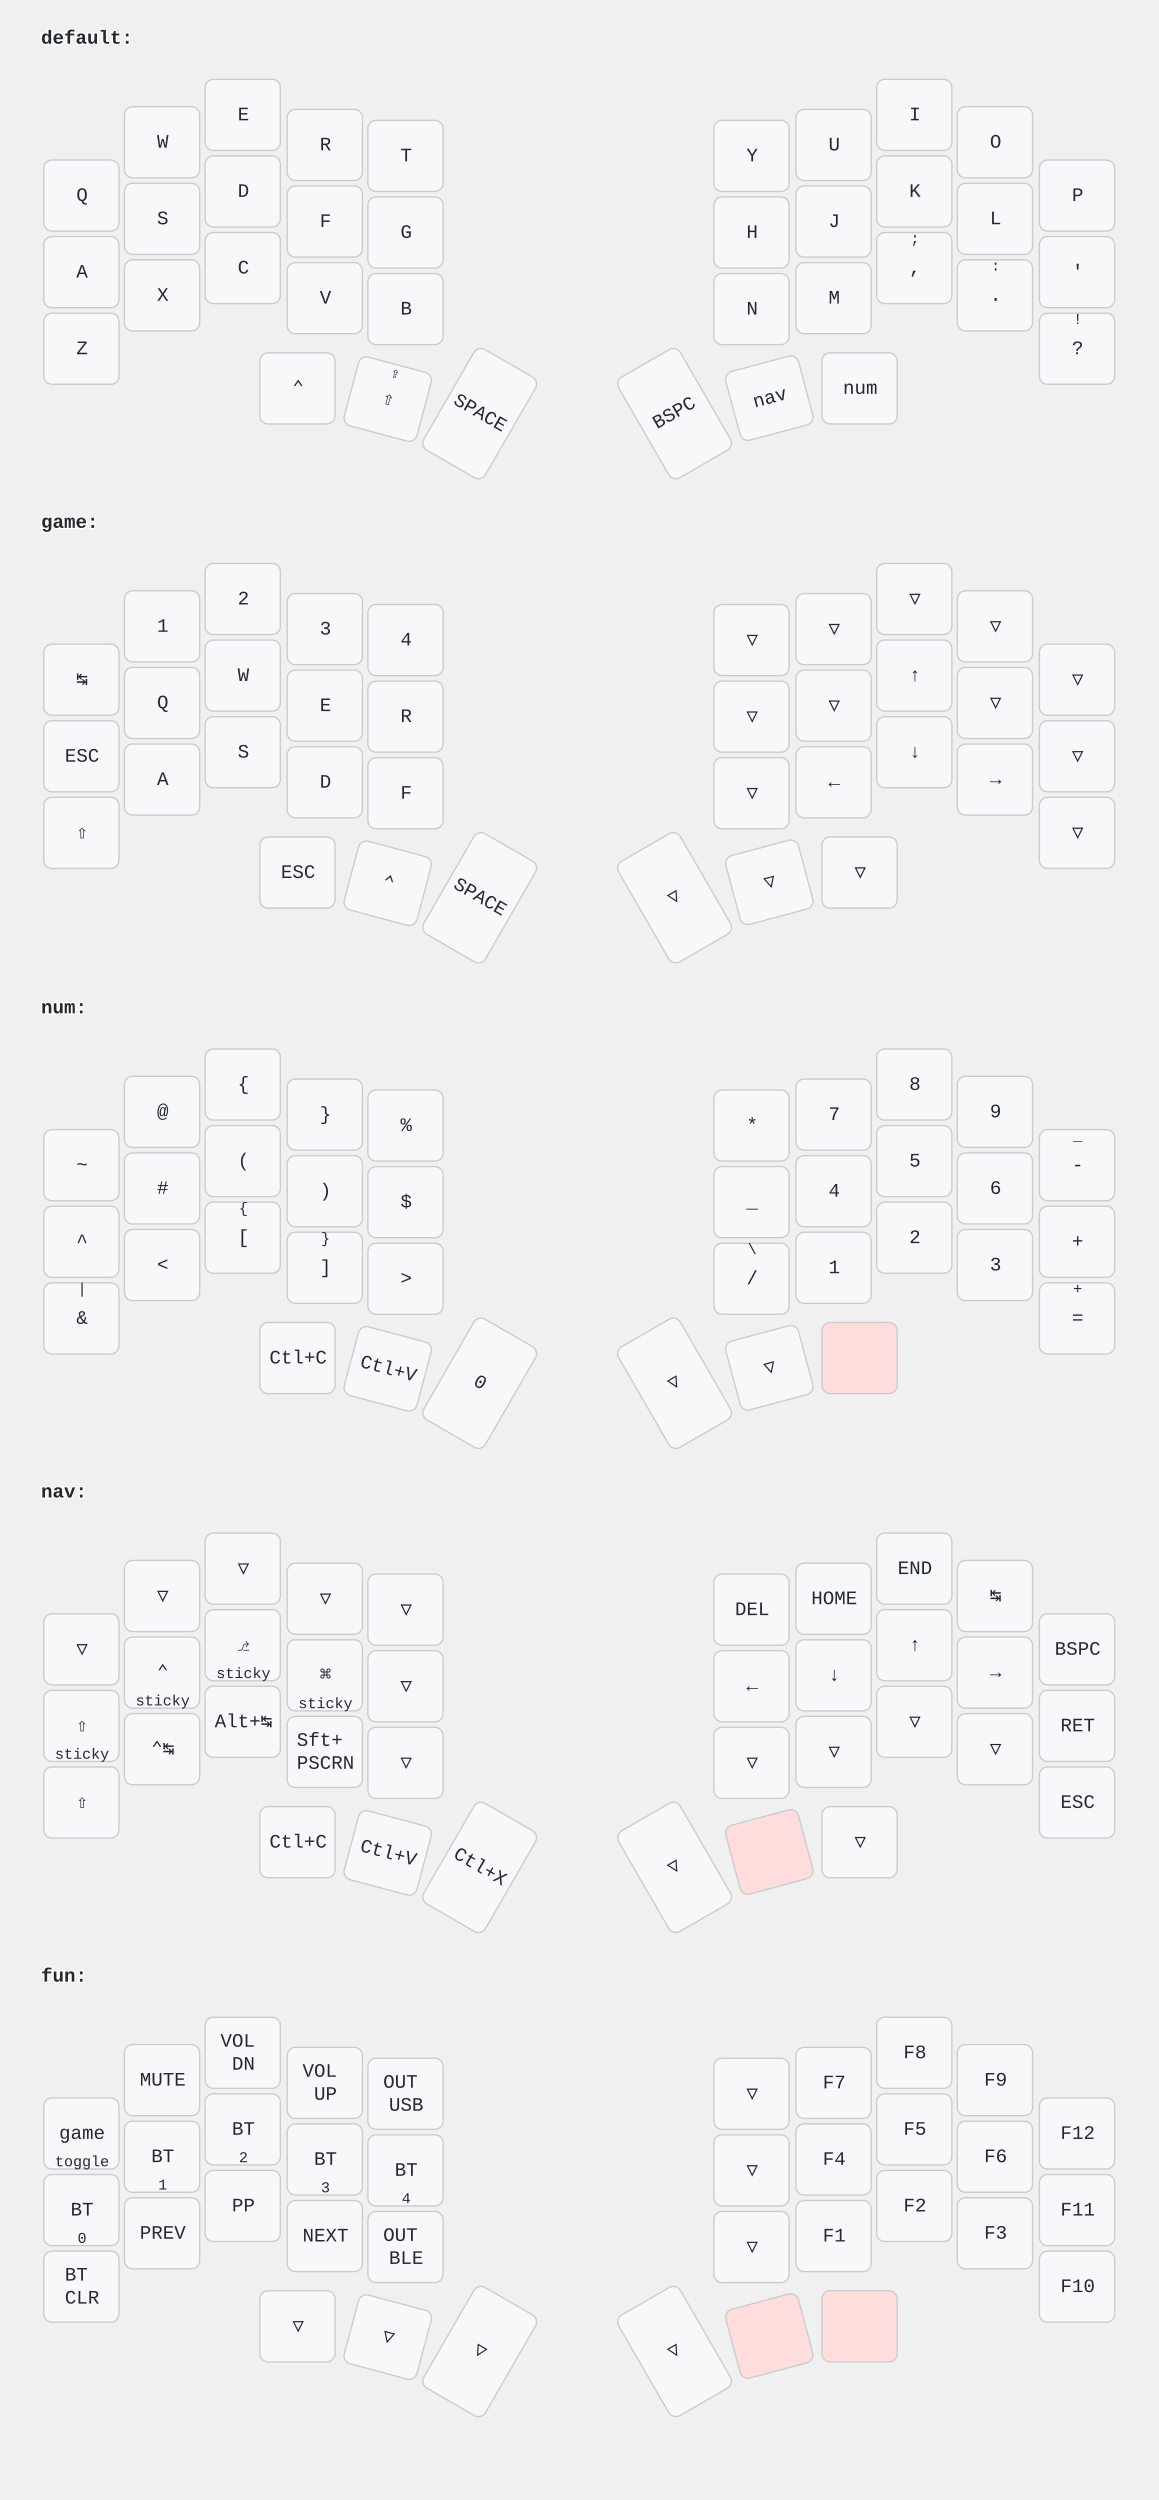
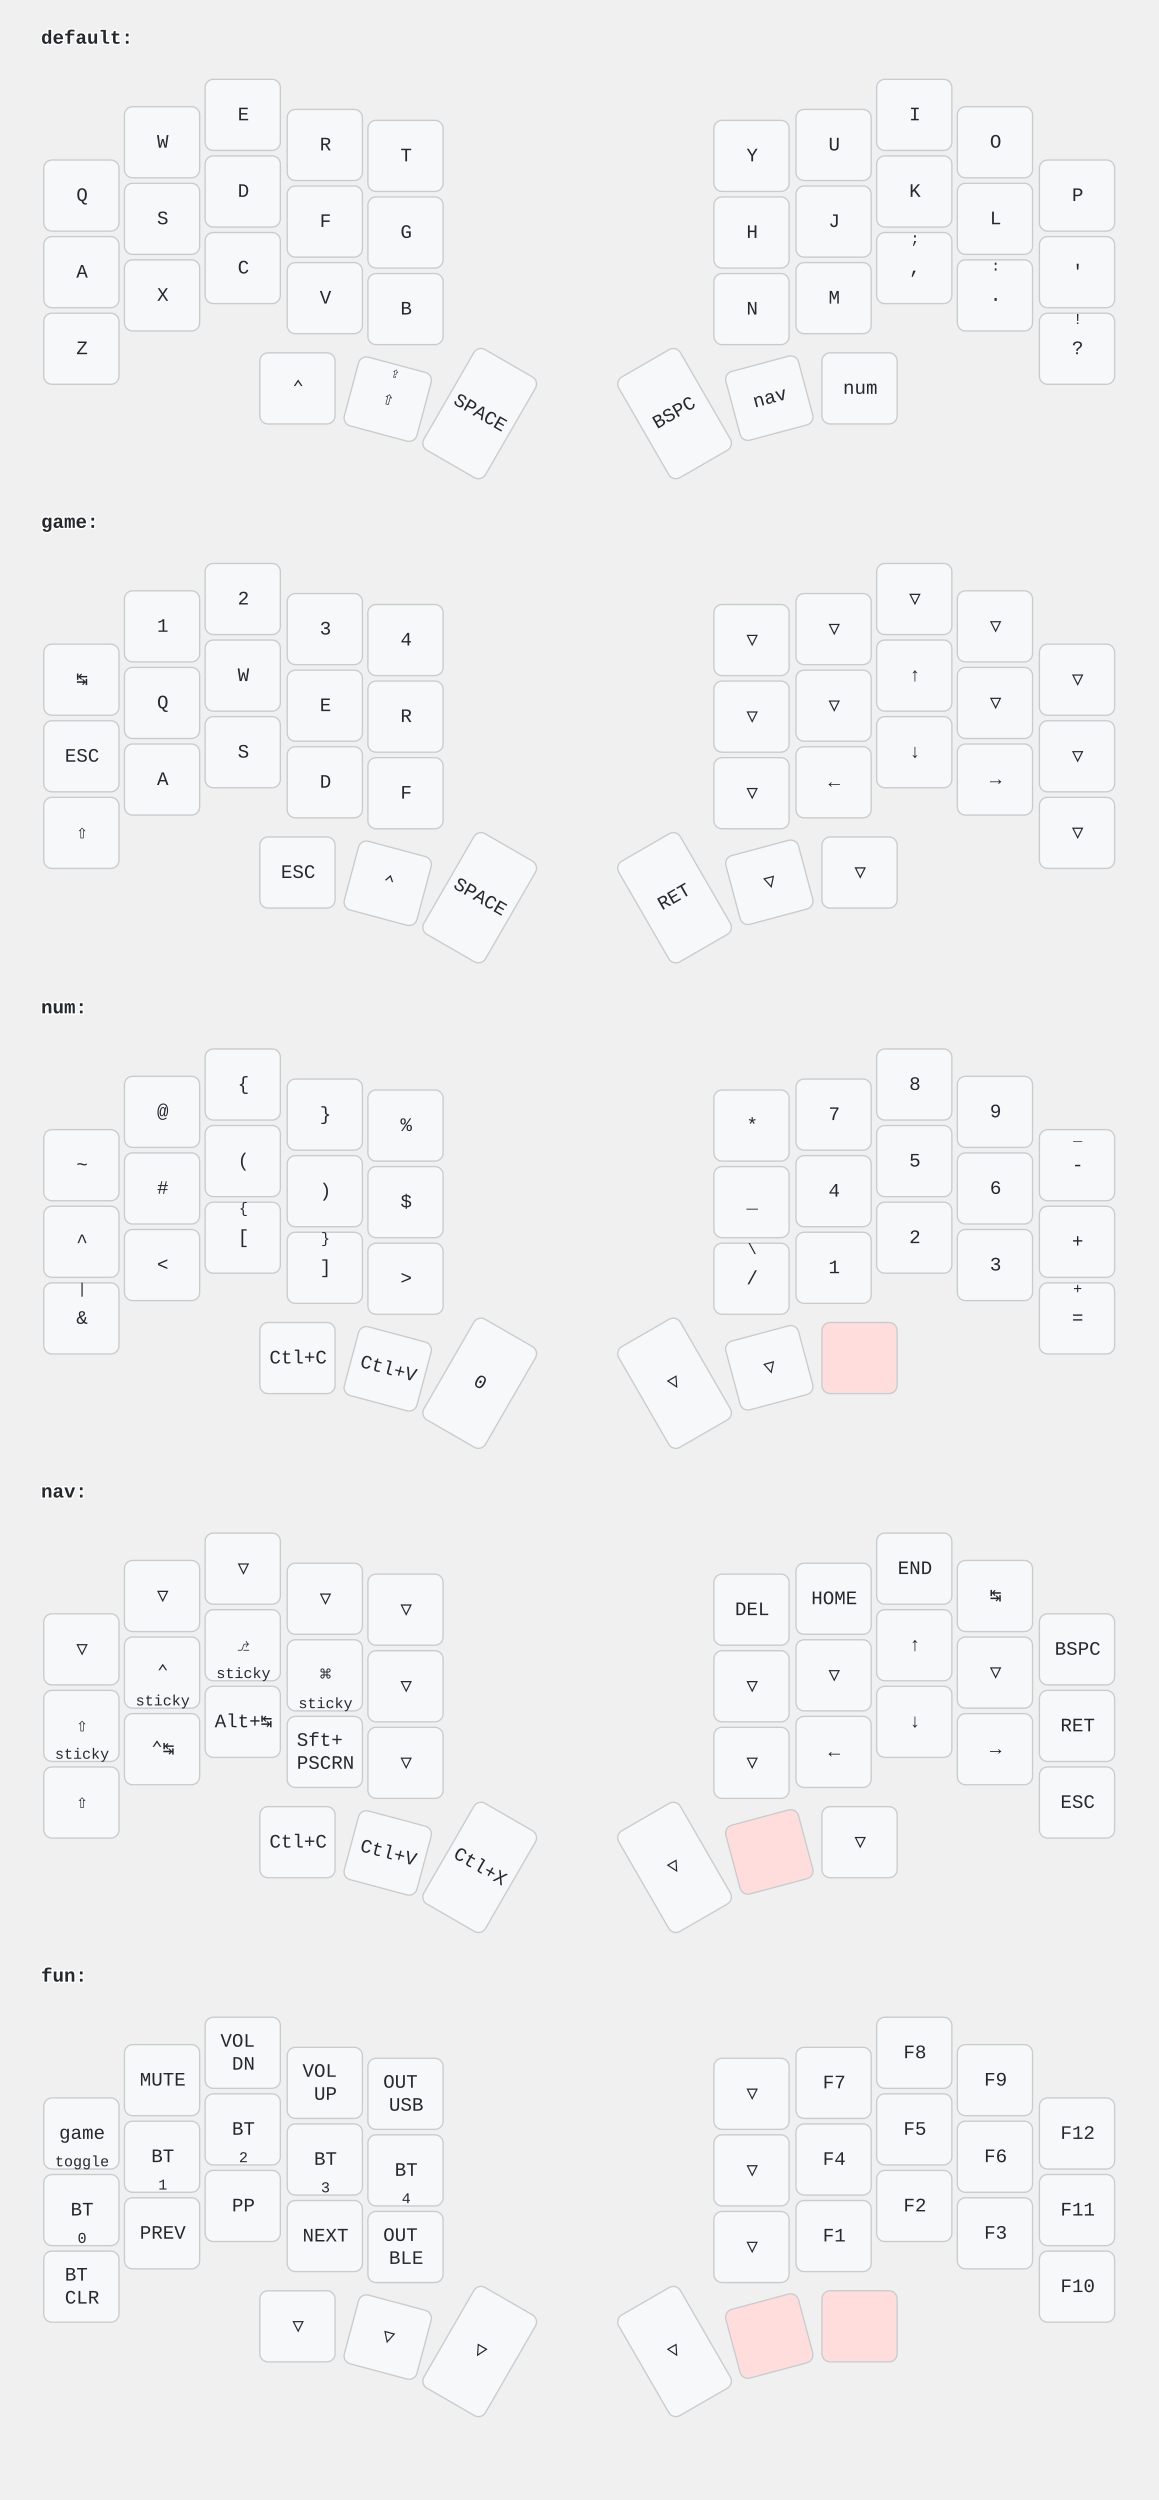
<svg xmlns="http://www.w3.org/2000/svg" width="847" height="1828" viewBox="0 0 847 1828" class="keymap">
  <style>/* font and background color specifications */
svg {
    font-family: SFMono-Regular,Consolas,Liberation Mono,Menlo,monospace;
    font-size: 14px;
    font-kerning: normal;
    text-rendering: optimizeLegibility;
    fill: #24292e;
}

/* default key styling */
rect {
    fill: #f6f8fa;
    stroke: #c9cccf;
    stroke-width: 1;
}

/* color accent for combo boxes */
rect.combo {
    fill: #cdf;
}

/* color accent for held keys */
rect.held, rect.combo.held {
    fill: #fdd;
}

/* color accent for ghost (optional) keys */
rect.ghost, rect.combo.ghost {
    fill: #ddd;
}

text {
    text-anchor: middle;
    dominant-baseline: middle;
}

/* styling for layer labels */
text.label {
    font-weight: bold;
    text-anchor: start;
    stroke: white;
    stroke-width: 2;
    paint-order: stroke;
}

/* styling for combo tap, and key hold/shifted label text */
text.combo, text.hold, text.shifted {
    font-size: 11px;
}

text.hold {
    text-anchor: middle;
    dominant-baseline: auto;
}

text.shifted {
    text-anchor: middle;
    dominant-baseline: hanging;
}

/* styling for hold/shifted label text in combo box */
text.combo.hold, text.combo.shifted {
    font-size: 8px;
}

/* styling for combo dendrons */
path {
    stroke-width: 1;
    stroke: gray;
    fill: none;
}
</style>
  <g transform="translate(30, 0)" class="layer-default">
    <text x="0" y="28" class="label" id="default">default:</text>
    <g transform="translate(0, 56)">
      <g transform="translate(30, 87)" class="key keypos-0">
        <rect rx="6" ry="6" x="-28" y="-26" width="55" height="52" class="key" />
        <text x="0" y="0" class="key tap">Q</text>
      </g>
      <g transform="translate(89, 48)" class="key keypos-1">
        <rect rx="6" ry="6" x="-28" y="-26" width="55" height="52" class="key" />
        <text x="0" y="0" class="key tap">W</text>
      </g>
      <g transform="translate(148, 28)" class="key keypos-2">
        <rect rx="6" ry="6" x="-28" y="-26" width="55" height="52" class="key" />
        <text x="0" y="0" class="key tap">E</text>
      </g>
      <g transform="translate(208, 50)" class="key keypos-3">
        <rect rx="6" ry="6" x="-28" y="-26" width="55" height="52" class="key" />
        <text x="0" y="0" class="key tap">R</text>
      </g>
      <g transform="translate(267, 58)" class="key keypos-4">
        <rect rx="6" ry="6" x="-28" y="-26" width="55" height="52" class="key" />
        <text x="0" y="0" class="key tap">T</text>
      </g>
      <g transform="translate(520, 58)" class="key keypos-5">
        <rect rx="6" ry="6" x="-28" y="-26" width="55" height="52" class="key" />
        <text x="0" y="0" class="key tap">Y</text>
      </g>
      <g transform="translate(580, 50)" class="key keypos-6">
        <rect rx="6" ry="6" x="-28" y="-26" width="55" height="52" class="key" />
        <text x="0" y="0" class="key tap">U</text>
      </g>
      <g transform="translate(639, 28)" class="key keypos-7">
        <rect rx="6" ry="6" x="-28" y="-26" width="55" height="52" class="key" />
        <text x="0" y="0" class="key tap">I</text>
      </g>
      <g transform="translate(698, 48)" class="key keypos-8">
        <rect rx="6" ry="6" x="-28" y="-26" width="55" height="52" class="key" />
        <text x="0" y="0" class="key tap">O</text>
      </g>
      <g transform="translate(758, 87)" class="key keypos-9">
        <rect rx="6" ry="6" x="-28" y="-26" width="55" height="52" class="key" />
        <text x="0" y="0" class="key tap">P</text>
      </g>
      <g transform="translate(30, 143)" class="key keypos-10">
        <rect rx="6" ry="6" x="-28" y="-26" width="55" height="52" class="key" />
        <text x="0" y="0" class="key tap">A</text>
      </g>
      <g transform="translate(89, 104)" class="key keypos-11">
        <rect rx="6" ry="6" x="-28" y="-26" width="55" height="52" class="key" />
        <text x="0" y="0" class="key tap">S</text>
      </g>
      <g transform="translate(148, 84)" class="key keypos-12">
        <rect rx="6" ry="6" x="-28" y="-26" width="55" height="52" class="key" />
        <text x="0" y="0" class="key tap">D</text>
      </g>
      <g transform="translate(208, 106)" class="key keypos-13">
        <rect rx="6" ry="6" x="-28" y="-26" width="55" height="52" class="key" />
        <text x="0" y="0" class="key tap">F</text>
      </g>
      <g transform="translate(267, 114)" class="key keypos-14">
        <rect rx="6" ry="6" x="-28" y="-26" width="55" height="52" class="key" />
        <text x="0" y="0" class="key tap">G</text>
      </g>
      <g transform="translate(520, 114)" class="key keypos-15">
        <rect rx="6" ry="6" x="-28" y="-26" width="55" height="52" class="key" />
        <text x="0" y="0" class="key tap">H</text>
      </g>
      <g transform="translate(580, 106)" class="key keypos-16">
        <rect rx="6" ry="6" x="-28" y="-26" width="55" height="52" class="key" />
        <text x="0" y="0" class="key tap">J</text>
      </g>
      <g transform="translate(639, 84)" class="key keypos-17">
        <rect rx="6" ry="6" x="-28" y="-26" width="55" height="52" class="key" />
        <text x="0" y="0" class="key tap">K</text>
      </g>
      <g transform="translate(698, 104)" class="key keypos-18">
        <rect rx="6" ry="6" x="-28" y="-26" width="55" height="52" class="key" />
        <text x="0" y="0" class="key tap">L</text>
      </g>
      <g transform="translate(758, 143)" class="key keypos-19">
        <rect rx="6" ry="6" x="-28" y="-26" width="55" height="52" class="key" />
        <text x="0" y="0" class="key tap">'</text>
      </g>
      <g transform="translate(30, 199)" class="key keypos-20">
        <rect rx="6" ry="6" x="-28" y="-26" width="55" height="52" class="key" />
        <text x="0" y="0" class="key tap">Z</text>
      </g>
      <g transform="translate(89, 160)" class="key keypos-21">
        <rect rx="6" ry="6" x="-28" y="-26" width="55" height="52" class="key" />
        <text x="0" y="0" class="key tap">X</text>
      </g>
      <g transform="translate(148, 140)" class="key keypos-22">
        <rect rx="6" ry="6" x="-28" y="-26" width="55" height="52" class="key" />
        <text x="0" y="0" class="key tap">C</text>
      </g>
      <g transform="translate(208, 162)" class="key keypos-23">
        <rect rx="6" ry="6" x="-28" y="-26" width="55" height="52" class="key" />
        <text x="0" y="0" class="key tap">V</text>
      </g>
      <g transform="translate(267, 170)" class="key keypos-24">
        <rect rx="6" ry="6" x="-28" y="-26" width="55" height="52" class="key" />
        <text x="0" y="0" class="key tap">B</text>
      </g>
      <g transform="translate(520, 170)" class="key keypos-25">
        <rect rx="6" ry="6" x="-28" y="-26" width="55" height="52" class="key" />
        <text x="0" y="0" class="key tap">N</text>
      </g>
      <g transform="translate(580, 162)" class="key keypos-26">
        <rect rx="6" ry="6" x="-28" y="-26" width="55" height="52" class="key" />
        <text x="0" y="0" class="key tap">M</text>
      </g>
      <g transform="translate(639, 140)" class="key keypos-27">
        <rect rx="6" ry="6" x="-28" y="-26" width="55" height="52" class="key" />
        <text x="0" y="0" class="key tap">,</text>
        <text x="0" y="-24" class="key shifted">;</text>
      </g>
      <g transform="translate(698, 160)" class="key keypos-28">
        <rect rx="6" ry="6" x="-28" y="-26" width="55" height="52" class="key" />
        <text x="0" y="0" class="key tap">.</text>
        <text x="0" y="-24" class="key shifted">:</text>
      </g>
      <g transform="translate(758, 199)" class="key keypos-29">
        <rect rx="6" ry="6" x="-28" y="-26" width="55" height="52" class="key" />
        <text x="0" y="0" class="key tap">?</text>
        <text x="0" y="-24" class="key shifted">!</text>
      </g>
      <g transform="translate(188, 228)" class="key keypos-30">
        <rect rx="6" ry="6" x="-28" y="-26" width="55" height="52" class="key" />
        <text x="0" y="0" class="key tap">⌃</text>
      </g>
      <g transform="translate(254, 236) rotate(15.0)" class="key keypos-31">
        <rect rx="6" ry="6" x="-28" y="-26" width="55" height="52" class="key" />
        <text x="0" y="0" class="key tap">⇧</text>
        <text x="0" y="-24" class="key shifted">⇪</text>
      </g>
      <g transform="translate(321, 246) rotate(30.0)" class="key keypos-32">
        <rect rx="6" ry="6" x="-26" y="-42" width="52" height="85" class="key" />
        <text x="0" y="0" class="key tap">SPACE</text>
      </g>
      <g transform="translate(463, 246) rotate(-30.0)" class="key keypos-33">
        <rect rx="6" ry="6" x="-26" y="-42" width="52" height="85" class="key" />
        <text x="0" y="0" class="key tap">BSPC</text>
      </g>
      <g transform="translate(533, 235) rotate(-15.0)" class="key keypos-34">
        <rect rx="6" ry="6" x="-28" y="-26" width="55" height="52" class="key" />
        <a href="#nav">
          <text x="0" y="0" class="key tap layer-activator">nav</text>
        </a>
      </g>
      <g transform="translate(599, 228)" class="key keypos-35">
        <rect rx="6" ry="6" x="-28" y="-26" width="55" height="52" class="key" />
        <a href="#num">
          <text x="0" y="0" class="key tap layer-activator">num</text>
        </a>
      </g>
    </g>
  </g>
  <g transform="translate(30, 354)" class="layer-game">
    <text x="0" y="28" class="label" id="game">game:</text>
    <g transform="translate(0, 56)">
      <g transform="translate(30, 87)" class="key keypos-0">
        <rect rx="6" ry="6" x="-28" y="-26" width="55" height="52" class="key" />
        <text x="0" y="0" class="key tap">↹</text>
      </g>
      <g transform="translate(89, 48)" class="key keypos-1">
        <rect rx="6" ry="6" x="-28" y="-26" width="55" height="52" class="key" />
        <text x="0" y="0" class="key tap">1</text>
      </g>
      <g transform="translate(148, 28)" class="key keypos-2">
        <rect rx="6" ry="6" x="-28" y="-26" width="55" height="52" class="key" />
        <text x="0" y="0" class="key tap">2</text>
      </g>
      <g transform="translate(208, 50)" class="key keypos-3">
        <rect rx="6" ry="6" x="-28" y="-26" width="55" height="52" class="key" />
        <text x="0" y="0" class="key tap">3</text>
      </g>
      <g transform="translate(267, 58)" class="key keypos-4">
        <rect rx="6" ry="6" x="-28" y="-26" width="55" height="52" class="key" />
        <text x="0" y="0" class="key tap">4</text>
      </g>
      <g transform="translate(520, 58)" class="key trans keypos-5">
        <rect rx="6" ry="6" x="-28" y="-26" width="55" height="52" class="key trans" />
        <text x="0" y="0" class="key trans tap">▽</text>
      </g>
      <g transform="translate(580, 50)" class="key trans keypos-6">
        <rect rx="6" ry="6" x="-28" y="-26" width="55" height="52" class="key trans" />
        <text x="0" y="0" class="key trans tap">▽</text>
      </g>
      <g transform="translate(639, 28)" class="key trans keypos-7">
        <rect rx="6" ry="6" x="-28" y="-26" width="55" height="52" class="key trans" />
        <text x="0" y="0" class="key trans tap">▽</text>
      </g>
      <g transform="translate(698, 48)" class="key trans keypos-8">
        <rect rx="6" ry="6" x="-28" y="-26" width="55" height="52" class="key trans" />
        <text x="0" y="0" class="key trans tap">▽</text>
      </g>
      <g transform="translate(758, 87)" class="key trans keypos-9">
        <rect rx="6" ry="6" x="-28" y="-26" width="55" height="52" class="key trans" />
        <text x="0" y="0" class="key trans tap">▽</text>
      </g>
      <g transform="translate(30, 143)" class="key keypos-10">
        <rect rx="6" ry="6" x="-28" y="-26" width="55" height="52" class="key" />
        <text x="0" y="0" class="key tap">ESC</text>
      </g>
      <g transform="translate(89, 104)" class="key keypos-11">
        <rect rx="6" ry="6" x="-28" y="-26" width="55" height="52" class="key" />
        <text x="0" y="0" class="key tap">Q</text>
      </g>
      <g transform="translate(148, 84)" class="key keypos-12">
        <rect rx="6" ry="6" x="-28" y="-26" width="55" height="52" class="key" />
        <text x="0" y="0" class="key tap">W</text>
      </g>
      <g transform="translate(208, 106)" class="key keypos-13">
        <rect rx="6" ry="6" x="-28" y="-26" width="55" height="52" class="key" />
        <text x="0" y="0" class="key tap">E</text>
      </g>
      <g transform="translate(267, 114)" class="key keypos-14">
        <rect rx="6" ry="6" x="-28" y="-26" width="55" height="52" class="key" />
        <text x="0" y="0" class="key tap">R</text>
      </g>
      <g transform="translate(520, 114)" class="key trans keypos-15">
        <rect rx="6" ry="6" x="-28" y="-26" width="55" height="52" class="key trans" />
        <text x="0" y="0" class="key trans tap">▽</text>
      </g>
      <g transform="translate(580, 106)" class="key trans keypos-16">
        <rect rx="6" ry="6" x="-28" y="-26" width="55" height="52" class="key trans" />
        <text x="0" y="0" class="key trans tap">▽</text>
      </g>
      <g transform="translate(639, 84)" class="key keypos-17">
        <rect rx="6" ry="6" x="-28" y="-26" width="55" height="52" class="key" />
        <text x="0" y="0" class="key tap">↑</text>
      </g>
      <g transform="translate(698, 104)" class="key trans keypos-18">
        <rect rx="6" ry="6" x="-28" y="-26" width="55" height="52" class="key trans" />
        <text x="0" y="0" class="key trans tap">▽</text>
      </g>
      <g transform="translate(758, 143)" class="key trans keypos-19">
        <rect rx="6" ry="6" x="-28" y="-26" width="55" height="52" class="key trans" />
        <text x="0" y="0" class="key trans tap">▽</text>
      </g>
      <g transform="translate(30, 199)" class="key keypos-20">
        <rect rx="6" ry="6" x="-28" y="-26" width="55" height="52" class="key" />
        <text x="0" y="0" class="key tap">⇧</text>
      </g>
      <g transform="translate(89, 160)" class="key keypos-21">
        <rect rx="6" ry="6" x="-28" y="-26" width="55" height="52" class="key" />
        <text x="0" y="0" class="key tap">A</text>
      </g>
      <g transform="translate(148, 140)" class="key keypos-22">
        <rect rx="6" ry="6" x="-28" y="-26" width="55" height="52" class="key" />
        <text x="0" y="0" class="key tap">S</text>
      </g>
      <g transform="translate(208, 162)" class="key keypos-23">
        <rect rx="6" ry="6" x="-28" y="-26" width="55" height="52" class="key" />
        <text x="0" y="0" class="key tap">D</text>
      </g>
      <g transform="translate(267, 170)" class="key keypos-24">
        <rect rx="6" ry="6" x="-28" y="-26" width="55" height="52" class="key" />
        <text x="0" y="0" class="key tap">F</text>
      </g>
      <g transform="translate(520, 170)" class="key trans keypos-25">
        <rect rx="6" ry="6" x="-28" y="-26" width="55" height="52" class="key trans" />
        <text x="0" y="0" class="key trans tap">▽</text>
      </g>
      <g transform="translate(580, 162)" class="key keypos-26">
        <rect rx="6" ry="6" x="-28" y="-26" width="55" height="52" class="key" />
        <text x="0" y="0" class="key tap">←</text>
      </g>
      <g transform="translate(639, 140)" class="key keypos-27">
        <rect rx="6" ry="6" x="-28" y="-26" width="55" height="52" class="key" />
        <text x="0" y="0" class="key tap">↓</text>
      </g>
      <g transform="translate(698, 160)" class="key keypos-28">
        <rect rx="6" ry="6" x="-28" y="-26" width="55" height="52" class="key" />
        <text x="0" y="0" class="key tap">→</text>
      </g>
      <g transform="translate(758, 199)" class="key trans keypos-29">
        <rect rx="6" ry="6" x="-28" y="-26" width="55" height="52" class="key trans" />
        <text x="0" y="0" class="key trans tap">▽</text>
      </g>
      <g transform="translate(188, 228)" class="key keypos-30">
        <rect rx="6" ry="6" x="-28" y="-26" width="55" height="52" class="key" />
        <text x="0" y="0" class="key tap">ESC</text>
      </g>
      <g transform="translate(254, 236) rotate(15.0)" class="key keypos-31">
        <rect rx="6" ry="6" x="-28" y="-26" width="55" height="52" class="key" />
        <text x="0" y="0" class="key tap">⌃</text>
      </g>
      <g transform="translate(321, 246) rotate(30.0)" class="key keypos-32">
        <rect rx="6" ry="6" x="-26" y="-42" width="52" height="85" class="key" />
        <text x="0" y="0" class="key tap">SPACE</text>
      </g>
-       <g transform="translate(463, 246) rotate(-30.0)" class="key trans keypos-33">
-         <rect rx="6" ry="6" x="-26" y="-42" width="52" height="85" class="key trans" />
-         <text x="0" y="0" class="key trans tap">▽</text>
+       <g transform="translate(463, 246) rotate(-30.0)" class="key keypos-33">
+         <rect rx="6" ry="6" x="-26" y="-42" width="52" height="85" class="key" />
+         <text x="0" y="0" class="key tap">RET</text>
      </g>
      <g transform="translate(533, 235) rotate(-15.0)" class="key trans keypos-34">
        <rect rx="6" ry="6" x="-28" y="-26" width="55" height="52" class="key trans" />
        <text x="0" y="0" class="key trans tap">▽</text>
      </g>
      <g transform="translate(599, 228)" class="key trans keypos-35">
        <rect rx="6" ry="6" x="-28" y="-26" width="55" height="52" class="key trans" />
        <text x="0" y="0" class="key trans tap">▽</text>
      </g>
    </g>
  </g>
  <g transform="translate(30, 709)" class="layer-num">
    <text x="0" y="28" class="label" id="num">num:</text>
    <g transform="translate(0, 56)">
      <g transform="translate(30, 87)" class="key keypos-0">
        <rect rx="6" ry="6" x="-28" y="-26" width="55" height="52" class="key" />
        <text x="0" y="0" class="key tap">~</text>
      </g>
      <g transform="translate(89, 48)" class="key keypos-1">
        <rect rx="6" ry="6" x="-28" y="-26" width="55" height="52" class="key" />
        <text x="0" y="0" class="key tap">@</text>
      </g>
      <g transform="translate(148, 28)" class="key keypos-2">
        <rect rx="6" ry="6" x="-28" y="-26" width="55" height="52" class="key" />
        <text x="0" y="0" class="key tap">{</text>
      </g>
      <g transform="translate(208, 50)" class="key keypos-3">
        <rect rx="6" ry="6" x="-28" y="-26" width="55" height="52" class="key" />
        <text x="0" y="0" class="key tap">}</text>
      </g>
      <g transform="translate(267, 58)" class="key keypos-4">
        <rect rx="6" ry="6" x="-28" y="-26" width="55" height="52" class="key" />
        <text x="0" y="0" class="key tap">%</text>
      </g>
      <g transform="translate(520, 58)" class="key keypos-5">
        <rect rx="6" ry="6" x="-28" y="-26" width="55" height="52" class="key" />
        <text x="0" y="0" class="key tap">*</text>
      </g>
      <g transform="translate(580, 50)" class="key keypos-6">
        <rect rx="6" ry="6" x="-28" y="-26" width="55" height="52" class="key" />
        <text x="0" y="0" class="key tap">7</text>
      </g>
      <g transform="translate(639, 28)" class="key keypos-7">
        <rect rx="6" ry="6" x="-28" y="-26" width="55" height="52" class="key" />
        <text x="0" y="0" class="key tap">8</text>
      </g>
      <g transform="translate(698, 48)" class="key keypos-8">
        <rect rx="6" ry="6" x="-28" y="-26" width="55" height="52" class="key" />
        <text x="0" y="0" class="key tap">9</text>
      </g>
      <g transform="translate(758, 87)" class="key keypos-9">
        <rect rx="6" ry="6" x="-28" y="-26" width="55" height="52" class="key" />
        <text x="0" y="0" class="key tap">-</text>
        <text x="0" y="-24" class="key shifted">_</text>
      </g>
      <g transform="translate(30, 143)" class="key keypos-10">
        <rect rx="6" ry="6" x="-28" y="-26" width="55" height="52" class="key" />
        <text x="0" y="0" class="key tap">^</text>
      </g>
      <g transform="translate(89, 104)" class="key keypos-11">
        <rect rx="6" ry="6" x="-28" y="-26" width="55" height="52" class="key" />
        <text x="0" y="0" class="key tap">#</text>
      </g>
      <g transform="translate(148, 84)" class="key keypos-12">
        <rect rx="6" ry="6" x="-28" y="-26" width="55" height="52" class="key" />
        <text x="0" y="0" class="key tap">(</text>
      </g>
      <g transform="translate(208, 106)" class="key keypos-13">
        <rect rx="6" ry="6" x="-28" y="-26" width="55" height="52" class="key" />
        <text x="0" y="0" class="key tap">)</text>
      </g>
      <g transform="translate(267, 114)" class="key keypos-14">
        <rect rx="6" ry="6" x="-28" y="-26" width="55" height="52" class="key" />
        <text x="0" y="0" class="key tap">$</text>
      </g>
      <g transform="translate(520, 114)" class="key keypos-15">
        <rect rx="6" ry="6" x="-28" y="-26" width="55" height="52" class="key" />
        <text x="0" y="0" class="key tap">_</text>
      </g>
      <g transform="translate(580, 106)" class="key keypos-16">
        <rect rx="6" ry="6" x="-28" y="-26" width="55" height="52" class="key" />
        <text x="0" y="0" class="key tap">4</text>
      </g>
      <g transform="translate(639, 84)" class="key keypos-17">
        <rect rx="6" ry="6" x="-28" y="-26" width="55" height="52" class="key" />
        <text x="0" y="0" class="key tap">5</text>
      </g>
      <g transform="translate(698, 104)" class="key keypos-18">
        <rect rx="6" ry="6" x="-28" y="-26" width="55" height="52" class="key" />
        <text x="0" y="0" class="key tap">6</text>
      </g>
      <g transform="translate(758, 143)" class="key keypos-19">
        <rect rx="6" ry="6" x="-28" y="-26" width="55" height="52" class="key" />
        <text x="0" y="0" class="key tap">+</text>
      </g>
      <g transform="translate(30, 199)" class="key keypos-20">
        <rect rx="6" ry="6" x="-28" y="-26" width="55" height="52" class="key" />
        <text x="0" y="0" class="key tap">&amp;</text>
        <text x="0" y="-24" class="key shifted">|</text>
      </g>
      <g transform="translate(89, 160)" class="key keypos-21">
        <rect rx="6" ry="6" x="-28" y="-26" width="55" height="52" class="key" />
        <text x="0" y="0" class="key tap">&lt;</text>
      </g>
      <g transform="translate(148, 140)" class="key keypos-22">
        <rect rx="6" ry="6" x="-28" y="-26" width="55" height="52" class="key" />
        <text x="0" y="0" class="key tap">[</text>
        <text x="0" y="-24" class="key shifted">{</text>
      </g>
      <g transform="translate(208, 162)" class="key keypos-23">
        <rect rx="6" ry="6" x="-28" y="-26" width="55" height="52" class="key" />
        <text x="0" y="0" class="key tap">]</text>
        <text x="0" y="-24" class="key shifted">}</text>
      </g>
      <g transform="translate(267, 170)" class="key keypos-24">
        <rect rx="6" ry="6" x="-28" y="-26" width="55" height="52" class="key" />
        <text x="0" y="0" class="key tap">&gt;</text>
      </g>
      <g transform="translate(520, 170)" class="key keypos-25">
        <rect rx="6" ry="6" x="-28" y="-26" width="55" height="52" class="key" />
        <text x="0" y="0" class="key tap">/</text>
        <text x="0" y="-24" class="key shifted">\</text>
      </g>
      <g transform="translate(580, 162)" class="key keypos-26">
        <rect rx="6" ry="6" x="-28" y="-26" width="55" height="52" class="key" />
        <text x="0" y="0" class="key tap">1</text>
      </g>
      <g transform="translate(639, 140)" class="key keypos-27">
        <rect rx="6" ry="6" x="-28" y="-26" width="55" height="52" class="key" />
        <text x="0" y="0" class="key tap">2</text>
      </g>
      <g transform="translate(698, 160)" class="key keypos-28">
        <rect rx="6" ry="6" x="-28" y="-26" width="55" height="52" class="key" />
        <text x="0" y="0" class="key tap">3</text>
      </g>
      <g transform="translate(758, 199)" class="key keypos-29">
        <rect rx="6" ry="6" x="-28" y="-26" width="55" height="52" class="key" />
        <text x="0" y="0" class="key tap">=</text>
        <text x="0" y="-24" class="key shifted">+</text>
      </g>
      <g transform="translate(188, 228)" class="key keypos-30">
        <rect rx="6" ry="6" x="-28" y="-26" width="55" height="52" class="key" />
        <text x="0" y="0" class="key tap">Ctl+C</text>
      </g>
      <g transform="translate(254, 236) rotate(15.0)" class="key keypos-31">
        <rect rx="6" ry="6" x="-28" y="-26" width="55" height="52" class="key" />
        <text x="0" y="0" class="key tap">Ctl+V</text>
      </g>
      <g transform="translate(321, 246) rotate(30.0)" class="key keypos-32">
        <rect rx="6" ry="6" x="-26" y="-42" width="52" height="85" class="key" />
        <text x="0" y="0" class="key tap">0</text>
      </g>
      <g transform="translate(463, 246) rotate(-30.0)" class="key trans keypos-33">
        <rect rx="6" ry="6" x="-26" y="-42" width="52" height="85" class="key trans" />
        <text x="0" y="0" class="key trans tap">▽</text>
      </g>
      <g transform="translate(533, 235) rotate(-15.0)" class="key trans keypos-34">
        <rect rx="6" ry="6" x="-28" y="-26" width="55" height="52" class="key trans" />
        <text x="0" y="0" class="key trans tap">▽</text>
      </g>
      <g transform="translate(599, 228)" class="key held keypos-35">
        <rect rx="6" ry="6" x="-28" y="-26" width="55" height="52" class="key held" />
      </g>
    </g>
  </g>
  <g transform="translate(30, 1063)" class="layer-nav">
    <text x="0" y="28" class="label" id="nav">nav:</text>
    <g transform="translate(0, 56)">
      <g transform="translate(30, 87)" class="key trans keypos-0">
        <rect rx="6" ry="6" x="-28" y="-26" width="55" height="52" class="key trans" />
        <text x="0" y="0" class="key trans tap">▽</text>
      </g>
      <g transform="translate(89, 48)" class="key trans keypos-1">
        <rect rx="6" ry="6" x="-28" y="-26" width="55" height="52" class="key trans" />
        <text x="0" y="0" class="key trans tap">▽</text>
      </g>
      <g transform="translate(148, 28)" class="key trans keypos-2">
        <rect rx="6" ry="6" x="-28" y="-26" width="55" height="52" class="key trans" />
        <text x="0" y="0" class="key trans tap">▽</text>
      </g>
      <g transform="translate(208, 50)" class="key trans keypos-3">
        <rect rx="6" ry="6" x="-28" y="-26" width="55" height="52" class="key trans" />
        <text x="0" y="0" class="key trans tap">▽</text>
      </g>
      <g transform="translate(267, 58)" class="key trans keypos-4">
        <rect rx="6" ry="6" x="-28" y="-26" width="55" height="52" class="key trans" />
        <text x="0" y="0" class="key trans tap">▽</text>
      </g>
      <g transform="translate(520, 58)" class="key keypos-5">
        <rect rx="6" ry="6" x="-28" y="-26" width="55" height="52" class="key" />
        <text x="0" y="0" class="key tap">DEL</text>
      </g>
      <g transform="translate(580, 50)" class="key keypos-6">
        <rect rx="6" ry="6" x="-28" y="-26" width="55" height="52" class="key" />
        <text x="0" y="0" class="key tap">HOME</text>
      </g>
      <g transform="translate(639, 28)" class="key keypos-7">
        <rect rx="6" ry="6" x="-28" y="-26" width="55" height="52" class="key" />
        <text x="0" y="0" class="key tap">END</text>
      </g>
      <g transform="translate(698, 48)" class="key keypos-8">
        <rect rx="6" ry="6" x="-28" y="-26" width="55" height="52" class="key" />
        <text x="0" y="0" class="key tap">↹</text>
      </g>
      <g transform="translate(758, 87)" class="key keypos-9">
        <rect rx="6" ry="6" x="-28" y="-26" width="55" height="52" class="key" />
        <text x="0" y="0" class="key tap">BSPC</text>
      </g>
      <g transform="translate(30, 143)" class="key keypos-10">
        <rect rx="6" ry="6" x="-28" y="-26" width="55" height="52" class="key" />
        <text x="0" y="0" class="key tap">⇧</text>
        <text x="0" y="24" class="key hold">sticky</text>
      </g>
      <g transform="translate(89, 104)" class="key keypos-11">
        <rect rx="6" ry="6" x="-28" y="-26" width="55" height="52" class="key" />
        <text x="0" y="0" class="key tap">⌃</text>
        <text x="0" y="24" class="key hold">sticky</text>
      </g>
      <g transform="translate(148, 84)" class="key keypos-12">
        <rect rx="6" ry="6" x="-28" y="-26" width="55" height="52" class="key" />
        <text x="0" y="0" class="key tap">⎇</text>
        <text x="0" y="24" class="key hold">sticky</text>
      </g>
      <g transform="translate(208, 106)" class="key keypos-13">
        <rect rx="6" ry="6" x="-28" y="-26" width="55" height="52" class="key" />
        <text x="0" y="0" class="key tap">⌘</text>
        <text x="0" y="24" class="key hold">sticky</text>
      </g>
      <g transform="translate(267, 114)" class="key trans keypos-14">
        <rect rx="6" ry="6" x="-28" y="-26" width="55" height="52" class="key trans" />
        <text x="0" y="0" class="key trans tap">▽</text>
      </g>
-       <g transform="translate(520, 114)" class="key keypos-15">
-         <rect rx="6" ry="6" x="-28" y="-26" width="55" height="52" class="key" />
-         <text x="0" y="0" class="key tap">←</text>
-       </g>
-       <g transform="translate(580, 106)" class="key keypos-16">
-         <rect rx="6" ry="6" x="-28" y="-26" width="55" height="52" class="key" />
-         <text x="0" y="0" class="key tap">↓</text>
+       <g transform="translate(520, 114)" class="key trans keypos-15">
+         <rect rx="6" ry="6" x="-28" y="-26" width="55" height="52" class="key trans" />
+         <text x="0" y="0" class="key trans tap">▽</text>
+       </g>
+       <g transform="translate(580, 106)" class="key trans keypos-16">
+         <rect rx="6" ry="6" x="-28" y="-26" width="55" height="52" class="key trans" />
+         <text x="0" y="0" class="key trans tap">▽</text>
      </g>
      <g transform="translate(639, 84)" class="key keypos-17">
        <rect rx="6" ry="6" x="-28" y="-26" width="55" height="52" class="key" />
        <text x="0" y="0" class="key tap">↑</text>
      </g>
-       <g transform="translate(698, 104)" class="key keypos-18">
-         <rect rx="6" ry="6" x="-28" y="-26" width="55" height="52" class="key" />
-         <text x="0" y="0" class="key tap">→</text>
+       <g transform="translate(698, 104)" class="key trans keypos-18">
+         <rect rx="6" ry="6" x="-28" y="-26" width="55" height="52" class="key trans" />
+         <text x="0" y="0" class="key trans tap">▽</text>
      </g>
      <g transform="translate(758, 143)" class="key keypos-19">
        <rect rx="6" ry="6" x="-28" y="-26" width="55" height="52" class="key" />
        <text x="0" y="0" class="key tap">RET</text>
      </g>
      <g transform="translate(30, 199)" class="key keypos-20">
        <rect rx="6" ry="6" x="-28" y="-26" width="55" height="52" class="key" />
        <text x="0" y="0" class="key tap">⇧</text>
      </g>
      <g transform="translate(89, 160)" class="key keypos-21">
        <rect rx="6" ry="6" x="-28" y="-26" width="55" height="52" class="key" />
        <text x="0" y="0" class="key tap">⌃↹</text>
      </g>
      <g transform="translate(148, 140)" class="key keypos-22">
        <rect rx="6" ry="6" x="-28" y="-26" width="55" height="52" class="key" />
        <text x="0" y="0" class="key tap">Alt+↹</text>
      </g>
      <g transform="translate(208, 162)" class="key keypos-23">
        <rect rx="6" ry="6" x="-28" y="-26" width="55" height="52" class="key" />
        <text x="0" y="0" class="key tap">
          <tspan x="0" dy="-0.6em">Sft+</tspan>
          <tspan x="0" dy="1.2em">PSCRN</tspan>
        </text>
      </g>
      <g transform="translate(267, 170)" class="key trans keypos-24">
        <rect rx="6" ry="6" x="-28" y="-26" width="55" height="52" class="key trans" />
        <text x="0" y="0" class="key trans tap">▽</text>
      </g>
      <g transform="translate(520, 170)" class="key trans keypos-25">
        <rect rx="6" ry="6" x="-28" y="-26" width="55" height="52" class="key trans" />
        <text x="0" y="0" class="key trans tap">▽</text>
      </g>
-       <g transform="translate(580, 162)" class="key trans keypos-26">
-         <rect rx="6" ry="6" x="-28" y="-26" width="55" height="52" class="key trans" />
-         <text x="0" y="0" class="key trans tap">▽</text>
-       </g>
-       <g transform="translate(639, 140)" class="key trans keypos-27">
-         <rect rx="6" ry="6" x="-28" y="-26" width="55" height="52" class="key trans" />
-         <text x="0" y="0" class="key trans tap">▽</text>
-       </g>
-       <g transform="translate(698, 160)" class="key trans keypos-28">
-         <rect rx="6" ry="6" x="-28" y="-26" width="55" height="52" class="key trans" />
-         <text x="0" y="0" class="key trans tap">▽</text>
+       <g transform="translate(580, 162)" class="key keypos-26">
+         <rect rx="6" ry="6" x="-28" y="-26" width="55" height="52" class="key" />
+         <text x="0" y="0" class="key tap">←</text>
+       </g>
+       <g transform="translate(639, 140)" class="key keypos-27">
+         <rect rx="6" ry="6" x="-28" y="-26" width="55" height="52" class="key" />
+         <text x="0" y="0" class="key tap">↓</text>
+       </g>
+       <g transform="translate(698, 160)" class="key keypos-28">
+         <rect rx="6" ry="6" x="-28" y="-26" width="55" height="52" class="key" />
+         <text x="0" y="0" class="key tap">→</text>
      </g>
      <g transform="translate(758, 199)" class="key keypos-29">
        <rect rx="6" ry="6" x="-28" y="-26" width="55" height="52" class="key" />
        <text x="0" y="0" class="key tap">ESC</text>
      </g>
      <g transform="translate(188, 228)" class="key keypos-30">
        <rect rx="6" ry="6" x="-28" y="-26" width="55" height="52" class="key" />
        <text x="0" y="0" class="key tap">Ctl+C</text>
      </g>
      <g transform="translate(254, 236) rotate(15.0)" class="key keypos-31">
        <rect rx="6" ry="6" x="-28" y="-26" width="55" height="52" class="key" />
        <text x="0" y="0" class="key tap">Ctl+V</text>
      </g>
      <g transform="translate(321, 246) rotate(30.0)" class="key keypos-32">
        <rect rx="6" ry="6" x="-26" y="-42" width="52" height="85" class="key" />
        <text x="0" y="0" class="key tap">Ctl+X</text>
      </g>
      <g transform="translate(463, 246) rotate(-30.0)" class="key trans keypos-33">
        <rect rx="6" ry="6" x="-26" y="-42" width="52" height="85" class="key trans" />
        <text x="0" y="0" class="key trans tap">▽</text>
      </g>
      <g transform="translate(533, 235) rotate(-15.0)" class="key held keypos-34">
        <rect rx="6" ry="6" x="-28" y="-26" width="55" height="52" class="key held" />
      </g>
      <g transform="translate(599, 228)" class="key trans keypos-35">
        <rect rx="6" ry="6" x="-28" y="-26" width="55" height="52" class="key trans" />
        <text x="0" y="0" class="key trans tap">▽</text>
      </g>
    </g>
  </g>
  <g transform="translate(30, 1417)" class="layer-fun">
    <text x="0" y="28" class="label" id="fun">fun:</text>
    <g transform="translate(0, 56)">
      <g transform="translate(30, 87)" class="key keypos-0">
        <rect rx="6" ry="6" x="-28" y="-26" width="55" height="52" class="key" />
        <a href="#game">
          <text x="0" y="0" class="key tap layer-activator">game</text>
        </a>
        <text x="0" y="24" class="key hold">toggle</text>
      </g>
      <g transform="translate(89, 48)" class="key keypos-1">
        <rect rx="6" ry="6" x="-28" y="-26" width="55" height="52" class="key" />
        <text x="0" y="0" class="key tap">MUTE</text>
      </g>
      <g transform="translate(148, 28)" class="key keypos-2">
        <rect rx="6" ry="6" x="-28" y="-26" width="55" height="52" class="key" />
        <text x="0" y="0" class="key tap">
          <tspan x="0" dy="-0.6em">VOL</tspan>
          <tspan x="0" dy="1.2em">DN</tspan>
        </text>
      </g>
      <g transform="translate(208, 50)" class="key keypos-3">
        <rect rx="6" ry="6" x="-28" y="-26" width="55" height="52" class="key" />
        <text x="0" y="0" class="key tap">
          <tspan x="0" dy="-0.6em">VOL</tspan>
          <tspan x="0" dy="1.2em">UP</tspan>
        </text>
      </g>
      <g transform="translate(267, 58)" class="key keypos-4">
        <rect rx="6" ry="6" x="-28" y="-26" width="55" height="52" class="key" />
        <text x="0" y="0" class="key tap">
          <tspan x="0" dy="-0.6em">OUT</tspan>
          <tspan x="0" dy="1.2em">USB</tspan>
        </text>
      </g>
      <g transform="translate(520, 58)" class="key trans keypos-5">
        <rect rx="6" ry="6" x="-28" y="-26" width="55" height="52" class="key trans" />
        <text x="0" y="0" class="key trans tap">▽</text>
      </g>
      <g transform="translate(580, 50)" class="key keypos-6">
        <rect rx="6" ry="6" x="-28" y="-26" width="55" height="52" class="key" />
        <text x="0" y="0" class="key tap">F7</text>
      </g>
      <g transform="translate(639, 28)" class="key keypos-7">
        <rect rx="6" ry="6" x="-28" y="-26" width="55" height="52" class="key" />
        <text x="0" y="0" class="key tap">F8</text>
      </g>
      <g transform="translate(698, 48)" class="key keypos-8">
        <rect rx="6" ry="6" x="-28" y="-26" width="55" height="52" class="key" />
        <text x="0" y="0" class="key tap">F9</text>
      </g>
      <g transform="translate(758, 87)" class="key keypos-9">
        <rect rx="6" ry="6" x="-28" y="-26" width="55" height="52" class="key" />
        <text x="0" y="0" class="key tap">F12</text>
      </g>
      <g transform="translate(30, 143)" class="key keypos-10">
        <rect rx="6" ry="6" x="-28" y="-26" width="55" height="52" class="key" />
        <text x="0" y="0" class="key tap">BT</text>
        <text x="0" y="24" class="key hold">0</text>
      </g>
      <g transform="translate(89, 104)" class="key keypos-11">
        <rect rx="6" ry="6" x="-28" y="-26" width="55" height="52" class="key" />
        <text x="0" y="0" class="key tap">BT</text>
        <text x="0" y="24" class="key hold">1</text>
      </g>
      <g transform="translate(148, 84)" class="key keypos-12">
        <rect rx="6" ry="6" x="-28" y="-26" width="55" height="52" class="key" />
        <text x="0" y="0" class="key tap">BT</text>
        <text x="0" y="24" class="key hold">2</text>
      </g>
      <g transform="translate(208, 106)" class="key keypos-13">
        <rect rx="6" ry="6" x="-28" y="-26" width="55" height="52" class="key" />
        <text x="0" y="0" class="key tap">BT</text>
        <text x="0" y="24" class="key hold">3</text>
      </g>
      <g transform="translate(267, 114)" class="key keypos-14">
        <rect rx="6" ry="6" x="-28" y="-26" width="55" height="52" class="key" />
        <text x="0" y="0" class="key tap">BT</text>
        <text x="0" y="24" class="key hold">4</text>
      </g>
      <g transform="translate(520, 114)" class="key trans keypos-15">
        <rect rx="6" ry="6" x="-28" y="-26" width="55" height="52" class="key trans" />
        <text x="0" y="0" class="key trans tap">▽</text>
      </g>
      <g transform="translate(580, 106)" class="key keypos-16">
        <rect rx="6" ry="6" x="-28" y="-26" width="55" height="52" class="key" />
        <text x="0" y="0" class="key tap">F4</text>
      </g>
      <g transform="translate(639, 84)" class="key keypos-17">
        <rect rx="6" ry="6" x="-28" y="-26" width="55" height="52" class="key" />
        <text x="0" y="0" class="key tap">F5</text>
      </g>
      <g transform="translate(698, 104)" class="key keypos-18">
        <rect rx="6" ry="6" x="-28" y="-26" width="55" height="52" class="key" />
        <text x="0" y="0" class="key tap">F6</text>
      </g>
      <g transform="translate(758, 143)" class="key keypos-19">
        <rect rx="6" ry="6" x="-28" y="-26" width="55" height="52" class="key" />
        <text x="0" y="0" class="key tap">F11</text>
      </g>
      <g transform="translate(30, 199)" class="key keypos-20">
        <rect rx="6" ry="6" x="-28" y="-26" width="55" height="52" class="key" />
        <text x="0" y="0" class="key tap">
          <tspan x="0" dy="-0.6em">BT</tspan>
          <tspan x="0" dy="1.2em">CLR</tspan>
        </text>
      </g>
      <g transform="translate(89, 160)" class="key keypos-21">
        <rect rx="6" ry="6" x="-28" y="-26" width="55" height="52" class="key" />
        <text x="0" y="0" class="key tap">PREV</text>
      </g>
      <g transform="translate(148, 140)" class="key keypos-22">
        <rect rx="6" ry="6" x="-28" y="-26" width="55" height="52" class="key" />
        <text x="0" y="0" class="key tap">PP</text>
      </g>
      <g transform="translate(208, 162)" class="key keypos-23">
        <rect rx="6" ry="6" x="-28" y="-26" width="55" height="52" class="key" />
        <text x="0" y="0" class="key tap">NEXT</text>
      </g>
      <g transform="translate(267, 170)" class="key keypos-24">
        <rect rx="6" ry="6" x="-28" y="-26" width="55" height="52" class="key" />
        <text x="0" y="0" class="key tap">
          <tspan x="0" dy="-0.6em">OUT</tspan>
          <tspan x="0" dy="1.2em">BLE</tspan>
        </text>
      </g>
      <g transform="translate(520, 170)" class="key trans keypos-25">
        <rect rx="6" ry="6" x="-28" y="-26" width="55" height="52" class="key trans" />
        <text x="0" y="0" class="key trans tap">▽</text>
      </g>
      <g transform="translate(580, 162)" class="key keypos-26">
        <rect rx="6" ry="6" x="-28" y="-26" width="55" height="52" class="key" />
        <text x="0" y="0" class="key tap">F1</text>
      </g>
      <g transform="translate(639, 140)" class="key keypos-27">
        <rect rx="6" ry="6" x="-28" y="-26" width="55" height="52" class="key" />
        <text x="0" y="0" class="key tap">F2</text>
      </g>
      <g transform="translate(698, 160)" class="key keypos-28">
        <rect rx="6" ry="6" x="-28" y="-26" width="55" height="52" class="key" />
        <text x="0" y="0" class="key tap">F3</text>
      </g>
      <g transform="translate(758, 199)" class="key keypos-29">
        <rect rx="6" ry="6" x="-28" y="-26" width="55" height="52" class="key" />
        <text x="0" y="0" class="key tap">F10</text>
      </g>
      <g transform="translate(188, 228)" class="key trans keypos-30">
        <rect rx="6" ry="6" x="-28" y="-26" width="55" height="52" class="key trans" />
        <text x="0" y="0" class="key trans tap">▽</text>
      </g>
      <g transform="translate(254, 236) rotate(15.0)" class="key trans keypos-31">
        <rect rx="6" ry="6" x="-28" y="-26" width="55" height="52" class="key trans" />
        <text x="0" y="0" class="key trans tap">▽</text>
      </g>
      <g transform="translate(321, 246) rotate(30.0)" class="key trans keypos-32">
        <rect rx="6" ry="6" x="-26" y="-42" width="52" height="85" class="key trans" />
        <text x="0" y="0" class="key trans tap">▽</text>
      </g>
      <g transform="translate(463, 246) rotate(-30.0)" class="key trans keypos-33">
        <rect rx="6" ry="6" x="-26" y="-42" width="52" height="85" class="key trans" />
        <text x="0" y="0" class="key trans tap">▽</text>
      </g>
      <g transform="translate(533, 235) rotate(-15.0)" class="key held keypos-34">
        <rect rx="6" ry="6" x="-28" y="-26" width="55" height="52" class="key held" />
      </g>
      <g transform="translate(599, 228)" class="key held keypos-35">
        <rect rx="6" ry="6" x="-28" y="-26" width="55" height="52" class="key held" />
      </g>
    </g>
  </g>
</svg>
